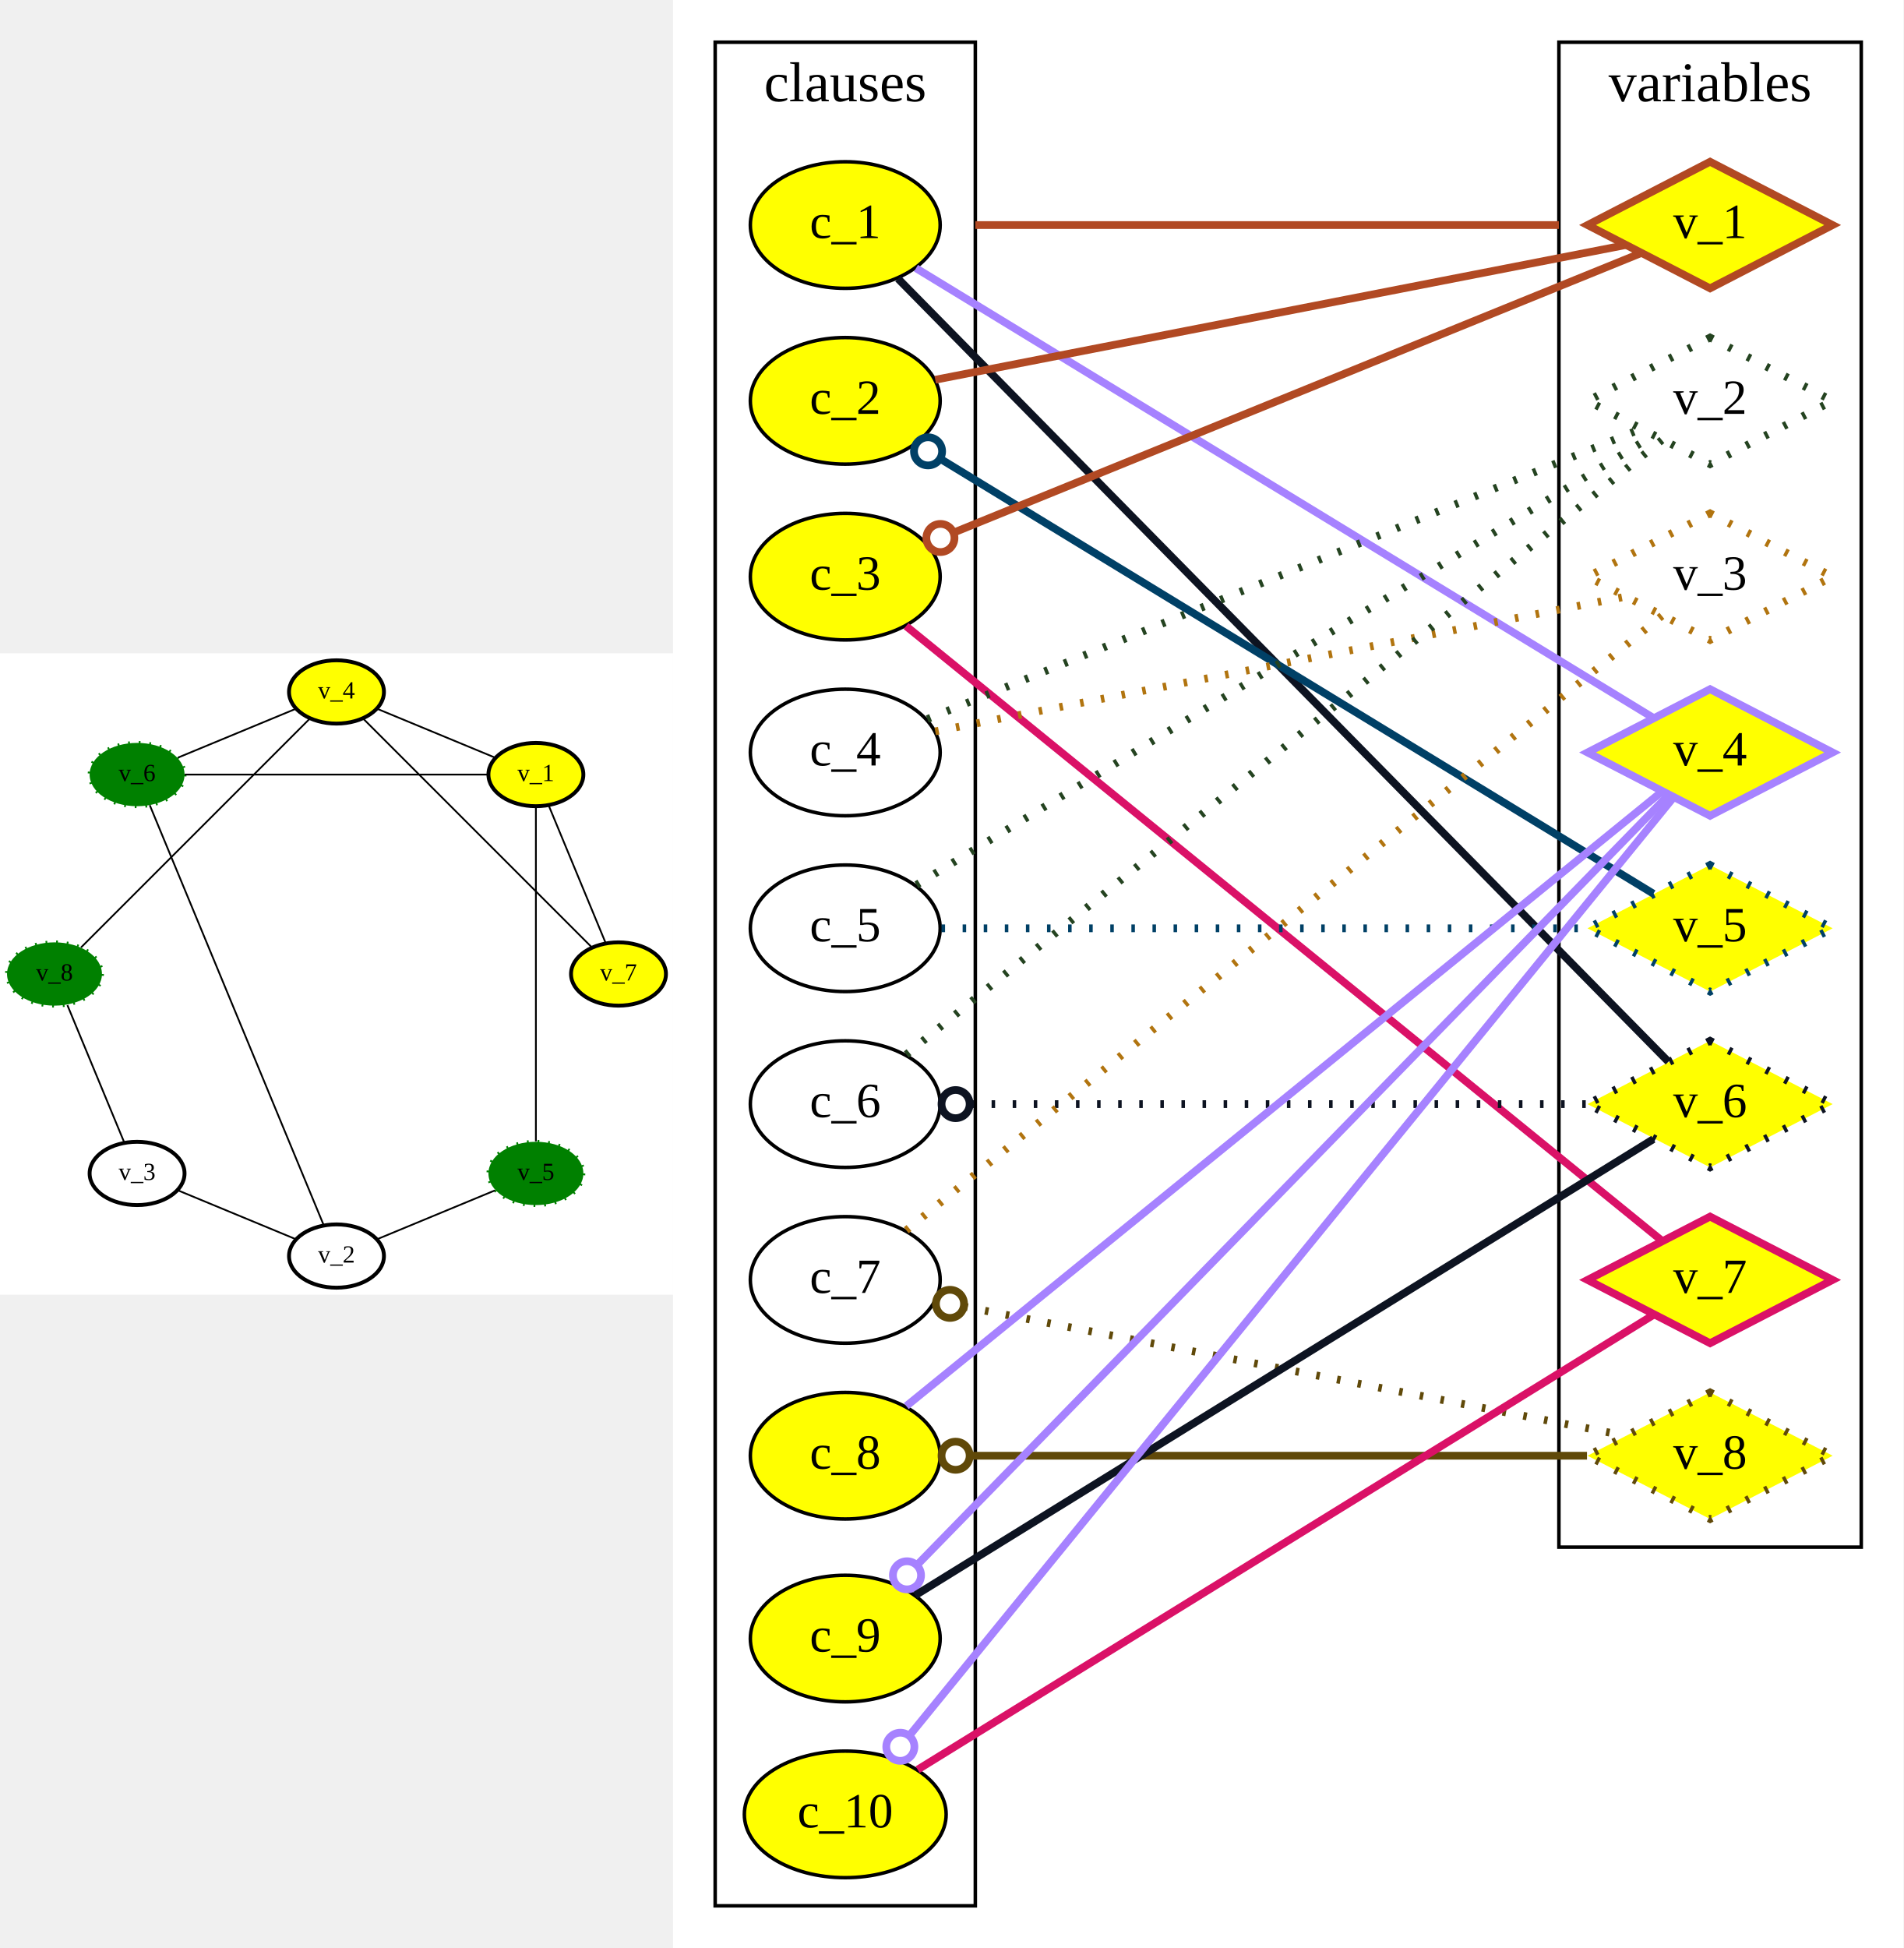
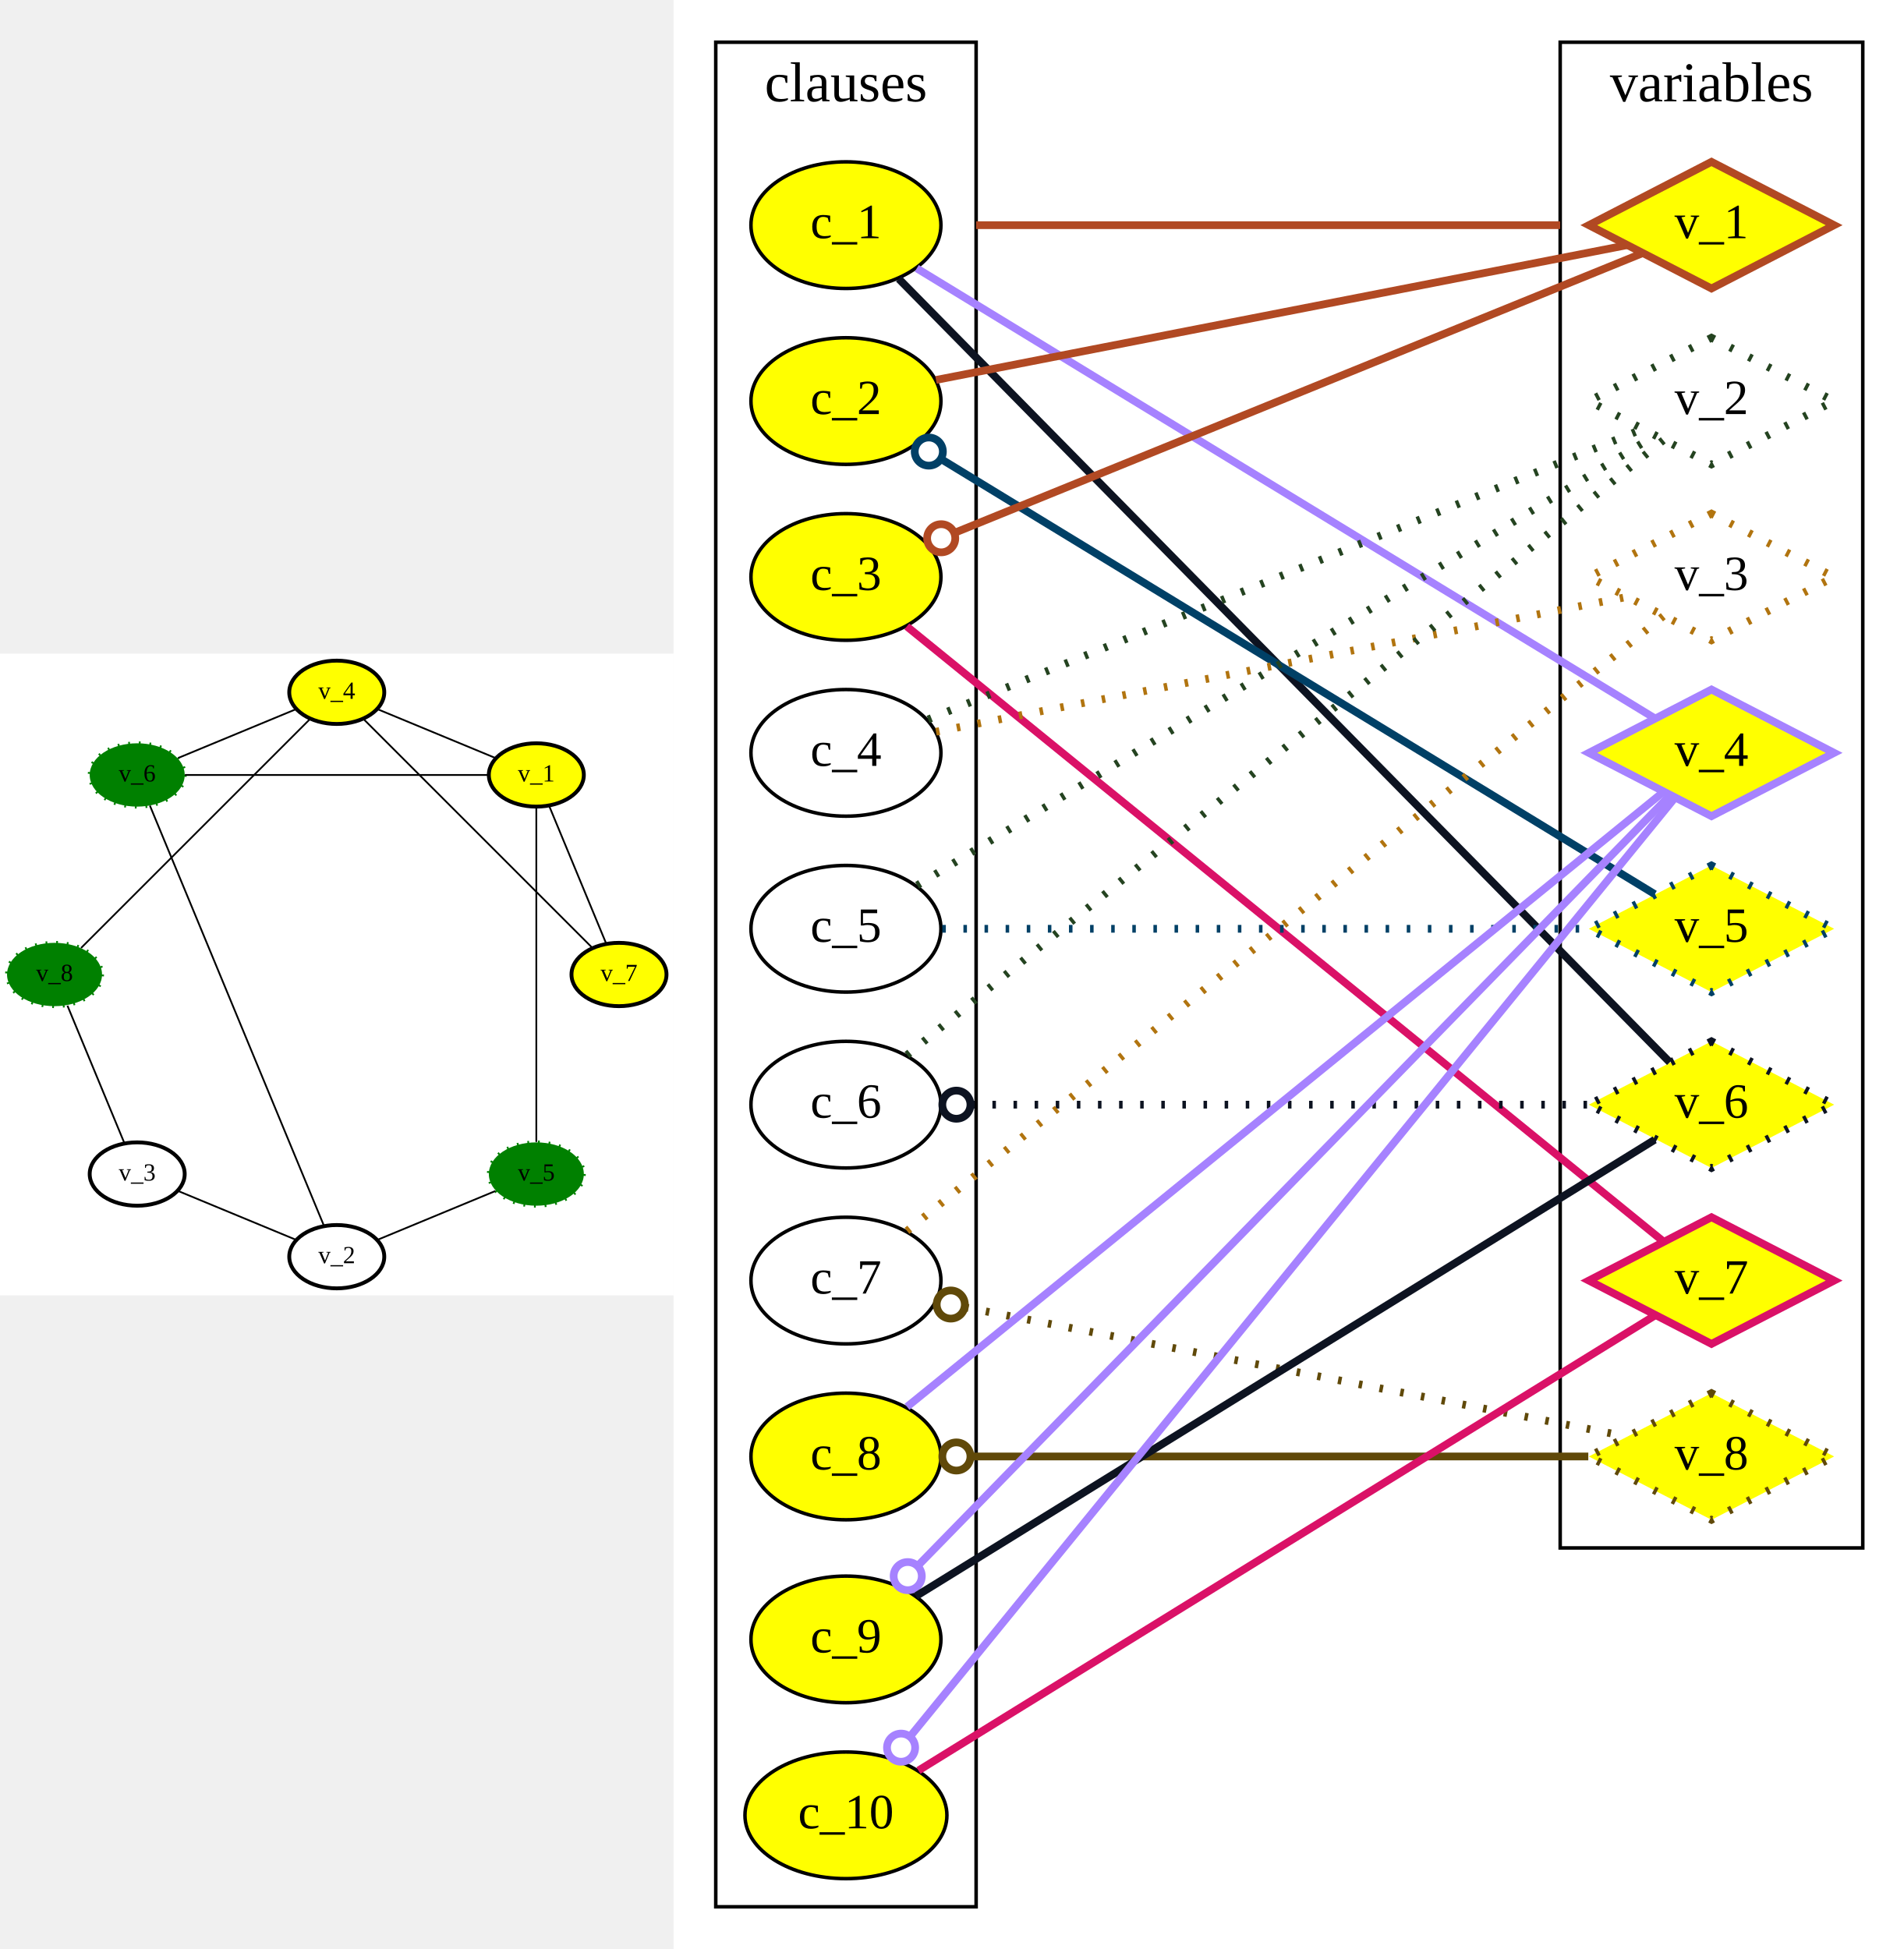
- <svg xmlns="http://www.w3.org/2000/svg" width="1082.86pt" height="1108.0pt" viewBox="0.0 0.0 1082.86 1108.0" preserveAspectRatio="xMinYMin">
+ <svg xmlns="http://www.w3.org/2000/svg" width="1082pt" height="1108pt" viewBox="0.0 0.0 1082 1108" preserveAspectRatio="xMinYMin">
  <g id="graph0" class="graph" transform="scale(1 1) rotate(0) translate(4 360.856) translate(0 371.57)">
    <polygon fill="white" stroke="none" points="-4,4 -4,-360.856 378.856,-360.856 378.856,4 -4,4" />
    <g id="node1" class="node">
      <ellipse fill="yellow" stroke="black" stroke-width="2.2" cx="300.868" cy="-291.868" rx="27" ry="18" />
      <text text-anchor="middle" x="300.868" y="-288.168" font-family="Times New Roman,serif" font-size="14.00">v_1</text>
    </g>
    <g id="node2" class="node">
      <ellipse fill="yellow" stroke="black" stroke-width="2.2" cx="187.428" cy="-338.856" rx="27" ry="18" />
      <text text-anchor="middle" x="187.428" y="-335.156" font-family="Times New Roman,serif" font-size="14.00">v_4</text>
    </g>
    <g id="edge1" class="edge">
      <path fill="none" stroke="black" d="M277.912,-301.377C258.36,-309.475 230.393,-321.06 210.74,-329.2" />
    </g>
    <g id="node3" class="node">
      <ellipse fill="green" stroke="green" stroke-width="2.2" stroke-dasharray="1,5" cx="73.988" cy="-291.868" rx="27" ry="18" />
      <text text-anchor="middle" x="73.988" y="-288.168" font-family="Times New Roman,serif" font-size="14.00">v_6</text>
    </g>
    <g id="edge2" class="edge">
      <path fill="none" stroke="black" d="M273.501,-291.868C229.776,-291.868 144.662,-291.868 101.099,-291.868" />
    </g>
    <g id="node4" class="node">
      <ellipse fill="green" stroke="green" stroke-width="2.2" stroke-dasharray="1,5" cx="300.868" cy="-64.988" rx="27" ry="18" />
      <text text-anchor="middle" x="300.868" y="-61.288" font-family="Times New Roman,serif" font-size="14.00">v_5</text>
    </g>
    <g id="edge4" class="edge">
      <path fill="none" stroke="black" d="M300.868,-273.685C300.868,-231.204 300.868,-125.825 300.868,-83.258" />
    </g>
    <g id="node5" class="node">
      <ellipse fill="yellow" stroke="black" stroke-width="2.2" cx="347.856" cy="-178.428" rx="27" ry="18" />
      <text text-anchor="middle" x="347.856" y="-174.728" font-family="Times New Roman,serif" font-size="14.00">v_7</text>
    </g>
    <g id="edge5" class="edge">
      <path fill="none" stroke="black" d="M308.21,-274.143C317.037,-252.832 331.762,-217.285 340.566,-196.029" />
    </g>
    <g id="edge3" class="edge">
      <path fill="none" stroke="black" d="M164.472,-329.348C144.92,-321.249 116.953,-309.664 97.3,-301.524" />
    </g>
    <g id="edge11" class="edge">
      <path fill="none" stroke="black" d="M202.521,-323.764C233.097,-293.187 302.047,-224.238 332.687,-193.598" />
    </g>
    <g id="node6" class="node">
      <ellipse fill="none" stroke="black" stroke-width="2.2" cx="187.428" cy="-18" rx="27" ry="18" />
      <text text-anchor="middle" x="187.428" y="-14.3" font-family="Times New Roman,serif" font-size="14.00">v_2</text>
    </g>
    <g id="edge8" class="edge">
      <path fill="none" stroke="black" d="M180.159,-35.548C159.67,-85.014 101.612,-225.179 81.197,-274.466" />
    </g>
    <g id="edge7" class="edge">
      <path fill="none" stroke="black" d="M210.384,-27.509C229.936,-35.607 257.904,-47.192 277.557,-55.332" />
    </g>
    <g id="node7" class="node">
      <ellipse fill="none" stroke="black" stroke-width="2.2" cx="73.988" cy="-64.988" rx="27" ry="18" />
      <text text-anchor="middle" x="73.988" y="-61.288" font-family="Times New Roman,serif" font-size="14.00">v_3</text>
    </g>
    <g id="edge6" class="edge">
      <path fill="none" stroke="black" d="M164.472,-27.509C144.92,-35.607 116.953,-47.192 97.3,-55.332" />
    </g>
    <g id="node8" class="node">
      <ellipse fill="green" stroke="green" stroke-width="2.2" stroke-dasharray="1,5" cx="27" cy="-178.428" rx="27" ry="18" />
      <text text-anchor="middle" x="27" y="-174.728" font-family="Times New Roman,serif" font-size="14.00">v_8</text>
    </g>
    <g id="edge10" class="edge">
      <path fill="none" stroke="black" d="M42.093,-193.521C72.669,-224.097 141.618,-293.047 172.259,-323.687" />
    </g>
    <g id="edge9" class="edge">
      <path fill="none" stroke="black" d="M34.342,-160.703C43.169,-139.392 57.894,-103.845 66.698,-82.589" />
    </g>
  </g>
  <g id="graph0" class="graph" transform="translate(382.86 0) scale(2.0) scale(1 1) rotate(0) translate(4 550)">
    <polygon fill="white" stroke="transparent" points="-4,4 -4,-550 346,-550 346,4 -4,4" />
    <g id="clust1" class="cluster">
      <polygon fill="none" stroke="black" points="8,-8 8,-538 82,-538 82,-8 8,-8" />
      <text text-anchor="middle" x="45" y="-521.2" font-family="Times New Roman,serif" font-size="16.00">clauses</text>
    </g>
    <g id="clust2" class="cluster">
      <polygon fill="none" stroke="black" points="248,-110 248,-538 334,-538 334,-110 248,-110" />
      <text text-anchor="middle" x="291" y="-521.2" font-family="Times New Roman,serif" font-size="16.00">variables</text>
    </g>
    <g id="node1" class="node">
      <ellipse fill="yellow" stroke="black" cx="45" cy="-486" rx="27" ry="18" />
      <text text-anchor="middle" x="45" y="-482.3" font-family="Times New Roman,serif" font-size="14.00">c_1</text>
    </g>
    <g id="node2" class="node">
      <ellipse fill="yellow" stroke="black" cx="45" cy="-436" rx="27" ry="18" />
      <text text-anchor="middle" x="45" y="-432.3" font-family="Times New Roman,serif" font-size="14.00">c_2</text>
    </g>
    <g id="node11" class="node">
      <polygon fill="yellow" stroke="#b14923" stroke-width="2.2" points="291,-504 256.14,-486 291,-468 325.86,-486 291,-504" />
      <text text-anchor="middle" x="291" y="-482.3" font-family="Times New Roman,serif" font-size="14.00">v_1</text>
    </g>
    <g id="edge17" class="edge">
      <path fill="none" stroke="#b14923" stroke-width="2.2" d="M82,-486C137.33,-486 192.67,-486 248,-486" />
    </g>
    <g id="node14" class="node">
      <polygon fill="yellow" stroke="#a682ff" stroke-width="2.2" points="291,-354 256.14,-336 291,-318 325.86,-336 291,-354" />
      <text text-anchor="middle" x="291" y="-332.3" font-family="Times New Roman,serif" font-size="14.00">v_4</text>
    </g>
    <g id="edge18" class="edge">
      <path fill="none" stroke="#a682ff" stroke-width="2.2" d="M65.13,-473.72C112.75,-444.69 231.57,-372.24 274.88,-345.83" />
    </g>
    <g id="node16" class="node">
      <polygon fill="yellow" stroke="#0d1321" stroke-width="2.2" stroke-dasharray="1,5" points="291,-254 256.14,-236 291,-218 325.86,-236 291,-254" />
      <text text-anchor="middle" x="291" y="-232.3" font-family="Times New Roman,serif" font-size="14.00">v_6</text>
    </g>
    <g id="edge19" class="edge">
      <path fill="none" stroke="#0d1321" stroke-width="2.2" d="M60.02,-470.74C105.08,-424.94 238.54,-289.31 279.15,-248.05" />
    </g>
    <g id="node3" class="node">
      <ellipse fill="yellow" stroke="black" cx="45" cy="-386" rx="27" ry="18" />
      <text text-anchor="middle" x="45" y="-382.3" font-family="Times New Roman,serif" font-size="14.00">c_3</text>
    </g>
    <g id="edge20" class="edge">
      <path fill="none" stroke="#b14923" stroke-width="2.2" d="M70.6,-442C118.37,-451.32 220.42,-471.23 266.96,-480.31" />
    </g>
    <g id="node15" class="node">
      <polygon fill="yellow" stroke="#004066" stroke-width="2.2" stroke-dasharray="1,5" points="291,-304 256.14,-286 291,-268 325.86,-286 291,-304" />
      <text text-anchor="middle" x="291" y="-282.3" font-family="Times New Roman,serif" font-size="14.00">v_5</text>
    </g>
    <g id="edge21" class="edge">
      <path fill="none" stroke="#004066" stroke-width="2.2" d="M71.97,-419.56C123.27,-388.27 233.51,-321.05 274.88,-295.83" />
      <ellipse fill="none" stroke="#004066" stroke-width="2.2" cx="68.55" cy="-421.64" rx="4" ry="4" />
    </g>
    <g id="node4" class="node">
      <ellipse fill="white" stroke="black" cx="45" cy="-336" rx="27" ry="18" />
      <text text-anchor="middle" x="45" y="-332.3" font-family="Times New Roman,serif" font-size="14.00">c_4</text>
    </g>
    <g id="edge22" class="edge">
      <path fill="none" stroke="#b14923" stroke-width="2.2" d="M75.85,-398.54C127.14,-419.39 228.56,-460.62 271.28,-477.99" />
      <ellipse fill="none" stroke="#b14923" stroke-width="2.2" cx="72.07" cy="-397" rx="4" ry="4" />
    </g>
    <g id="node17" class="node">
      <polygon fill="yellow" stroke="#da1167" stroke-width="2.2" points="291,-204 256.14,-186 291,-168 325.86,-186 291,-204" />
      <text text-anchor="middle" x="291" y="-182.3" font-family="Times New Roman,serif" font-size="14.00">v_7</text>
    </g>
    <g id="edge23" class="edge">
      <path fill="none" stroke="#da1167" stroke-width="2.2" d="M62.3,-371.94C108.78,-334.15 235.68,-230.98 277.46,-197.01" />
    </g>
    <g id="node5" class="node">
      <ellipse fill="white" stroke="black" cx="45" cy="-286" rx="27" ry="18" />
      <text text-anchor="middle" x="45" y="-282.3" font-family="Times New Roman,serif" font-size="14.00">c_5</text>
    </g>
    <g id="node12" class="node">
      <polygon fill="none" stroke="#244320" stroke-width="2.2" stroke-dasharray="1,5" points="291,-454 256.14,-436 291,-418 325.86,-436 291,-454" />
      <text text-anchor="middle" x="291" y="-432.3" font-family="Times New Roman,serif" font-size="14.00">v_2</text>
    </g>
    <g id="edge24" class="edge">
      <path fill="none" stroke="#244320" stroke-width="2.2" stroke-dasharray="1,5" d="M68.36,-345.5C116.58,-365.1 226.36,-409.72 271.28,-427.99" />
    </g>
    <g id="node13" class="node">
      <polygon fill="none" stroke="#b1740f" stroke-width="2.2" stroke-dasharray="1,5" points="291,-404 256.14,-386 291,-368 325.86,-386 291,-404" />
      <text text-anchor="middle" x="291" y="-382.3" font-family="Times New Roman,serif" font-size="14.00">v_3</text>
    </g>
    <g id="edge25" class="edge">
      <path fill="none" stroke="#b1740f" stroke-width="2.2" stroke-dasharray="1,5" d="M70.6,-342C118.37,-351.32 220.42,-371.23 266.96,-380.31" />
    </g>
    <g id="node6" class="node">
      <ellipse fill="white" stroke="black" cx="45" cy="-236" rx="27" ry="18" />
      <text text-anchor="middle" x="45" y="-232.3" font-family="Times New Roman,serif" font-size="14.00">c_6</text>
    </g>
    <g id="edge26" class="edge">
      <path fill="none" stroke="#244320" stroke-width="2.2" stroke-dasharray="1,5" d="M65.25,-298.35C112.94,-327.43 231.57,-399.76 274.86,-426.16" />
    </g>
    <g id="edge27" class="edge">
      <path fill="none" stroke="#004066" stroke-width="2.2" stroke-dasharray="1,5" d="M72.39,-286C133.59,-286 194.79,-286 255.99,-286" />
    </g>
    <g id="node7" class="node">
      <ellipse fill="white" stroke="black" cx="45" cy="-186" rx="27" ry="18" />
      <text text-anchor="middle" x="45" y="-182.3" font-family="Times New Roman,serif" font-size="14.00">c_7</text>
    </g>
    <g id="edge28" class="edge">
      <path fill="none" stroke="#244320" stroke-width="2.2" stroke-dasharray="1,5" d="M62.36,-250.12C108.89,-287.94 235.62,-390.98 277.42,-424.96" />
    </g>
    <g id="edge29" class="edge">
      <path fill="none" stroke="#0d1321" stroke-width="2.2" stroke-dasharray="1,5" d="M80.63,-236C139.09,-236 197.54,-236 255.99,-236" />
      <ellipse fill="none" stroke="#0d1321" stroke-width="2.2" cx="76.39" cy="-236" rx="4" ry="4" />
    </g>
    <g id="node8" class="node">
      <ellipse fill="yellow" stroke="black" cx="45" cy="-136" rx="27" ry="18" />
      <text text-anchor="middle" x="45" y="-132.3" font-family="Times New Roman,serif" font-size="14.00">c_8</text>
    </g>
    <g id="edge30" class="edge">
      <path fill="none" stroke="#b1740f" stroke-width="2.2" stroke-dasharray="1,5" d="M62.36,-200.12C108.89,-237.94 235.62,-340.98 277.42,-374.96" />
    </g>
    <g id="node18" class="node">
      <polygon fill="yellow" stroke="#604909" stroke-width="2.2" stroke-dasharray="1,5" points="291,-154 256.14,-136 291,-118 325.86,-136 291,-154" />
      <text text-anchor="middle" x="291" y="-132.3" font-family="Times New Roman,serif" font-size="14.00">v_8</text>
    </g>
    <g id="edge31" class="edge">
      <path fill="none" stroke="#604909" stroke-width="2.2" stroke-dasharray="1,5" d="M78.87,-178.39C129.3,-168.55 222.92,-150.28 266.94,-141.69" />
      <ellipse fill="none" stroke="#604909" stroke-width="2.2" cx="74.79" cy="-179.19" rx="4" ry="4" />
    </g>
    <g id="node9" class="node">
      <ellipse fill="yellow" stroke="black" cx="45" cy="-84" rx="27" ry="18" />
      <text text-anchor="middle" x="45" y="-80.3" font-family="Times New Roman,serif" font-size="14.00">c_9</text>
    </g>
    <g id="edge32" class="edge">
      <path fill="none" stroke="#a682ff" stroke-width="2.2" d="M62.36,-150.12C108.89,-187.94 235.62,-290.98 277.42,-324.96" />
    </g>
    <g id="edge33" class="edge">
      <path fill="none" stroke="#604909" stroke-width="2.2" d="M80.63,-136C139.09,-136 197.54,-136 255.99,-136" />
      <ellipse fill="none" stroke="#604909" stroke-width="2.2" cx="76.39" cy="-136" rx="4" ry="4" />
    </g>
    <g id="node10" class="node">
      <ellipse fill="yellow" stroke="black" cx="45" cy="-34" rx="28.7" ry="18" />
      <text text-anchor="middle" x="45" y="-30.3" font-family="Times New Roman,serif" font-size="14.00">c_10</text>
    </g>
    <g id="edge34" class="edge">
      <path fill="none" stroke="#a682ff" stroke-width="2.2" d="M65.41,-104.91C114.89,-155.6 240.03,-283.79 279.13,-323.85" />
      <ellipse fill="none" stroke="#a682ff" stroke-width="2.2" cx="62.56" cy="-101.99" rx="4" ry="4" />
    </g>
    <g id="edge35" class="edge">
      <path fill="none" stroke="#0d1321" stroke-width="2.2" d="M64.9,-96.29C112.35,-125.62 231.46,-199.21 274.86,-226.03" />
    </g>
    <g id="edge36" class="edge">
      <path fill="none" stroke="#a682ff" stroke-width="2.2" d="M63.37,-56.56C111.9,-116.13 242.35,-276.28 280.43,-323.02" />
      <ellipse fill="none" stroke="#a682ff" stroke-width="2.2" cx="60.67" cy="-53.23" rx="4" ry="4" />
    </g>
    <g id="edge37" class="edge">
      <path fill="none" stroke="#da1167" stroke-width="2.2" d="M65.6,-46.73C113.53,-76.34 231.68,-149.34 274.86,-176.03" />
    </g>
  </g>
</svg>
